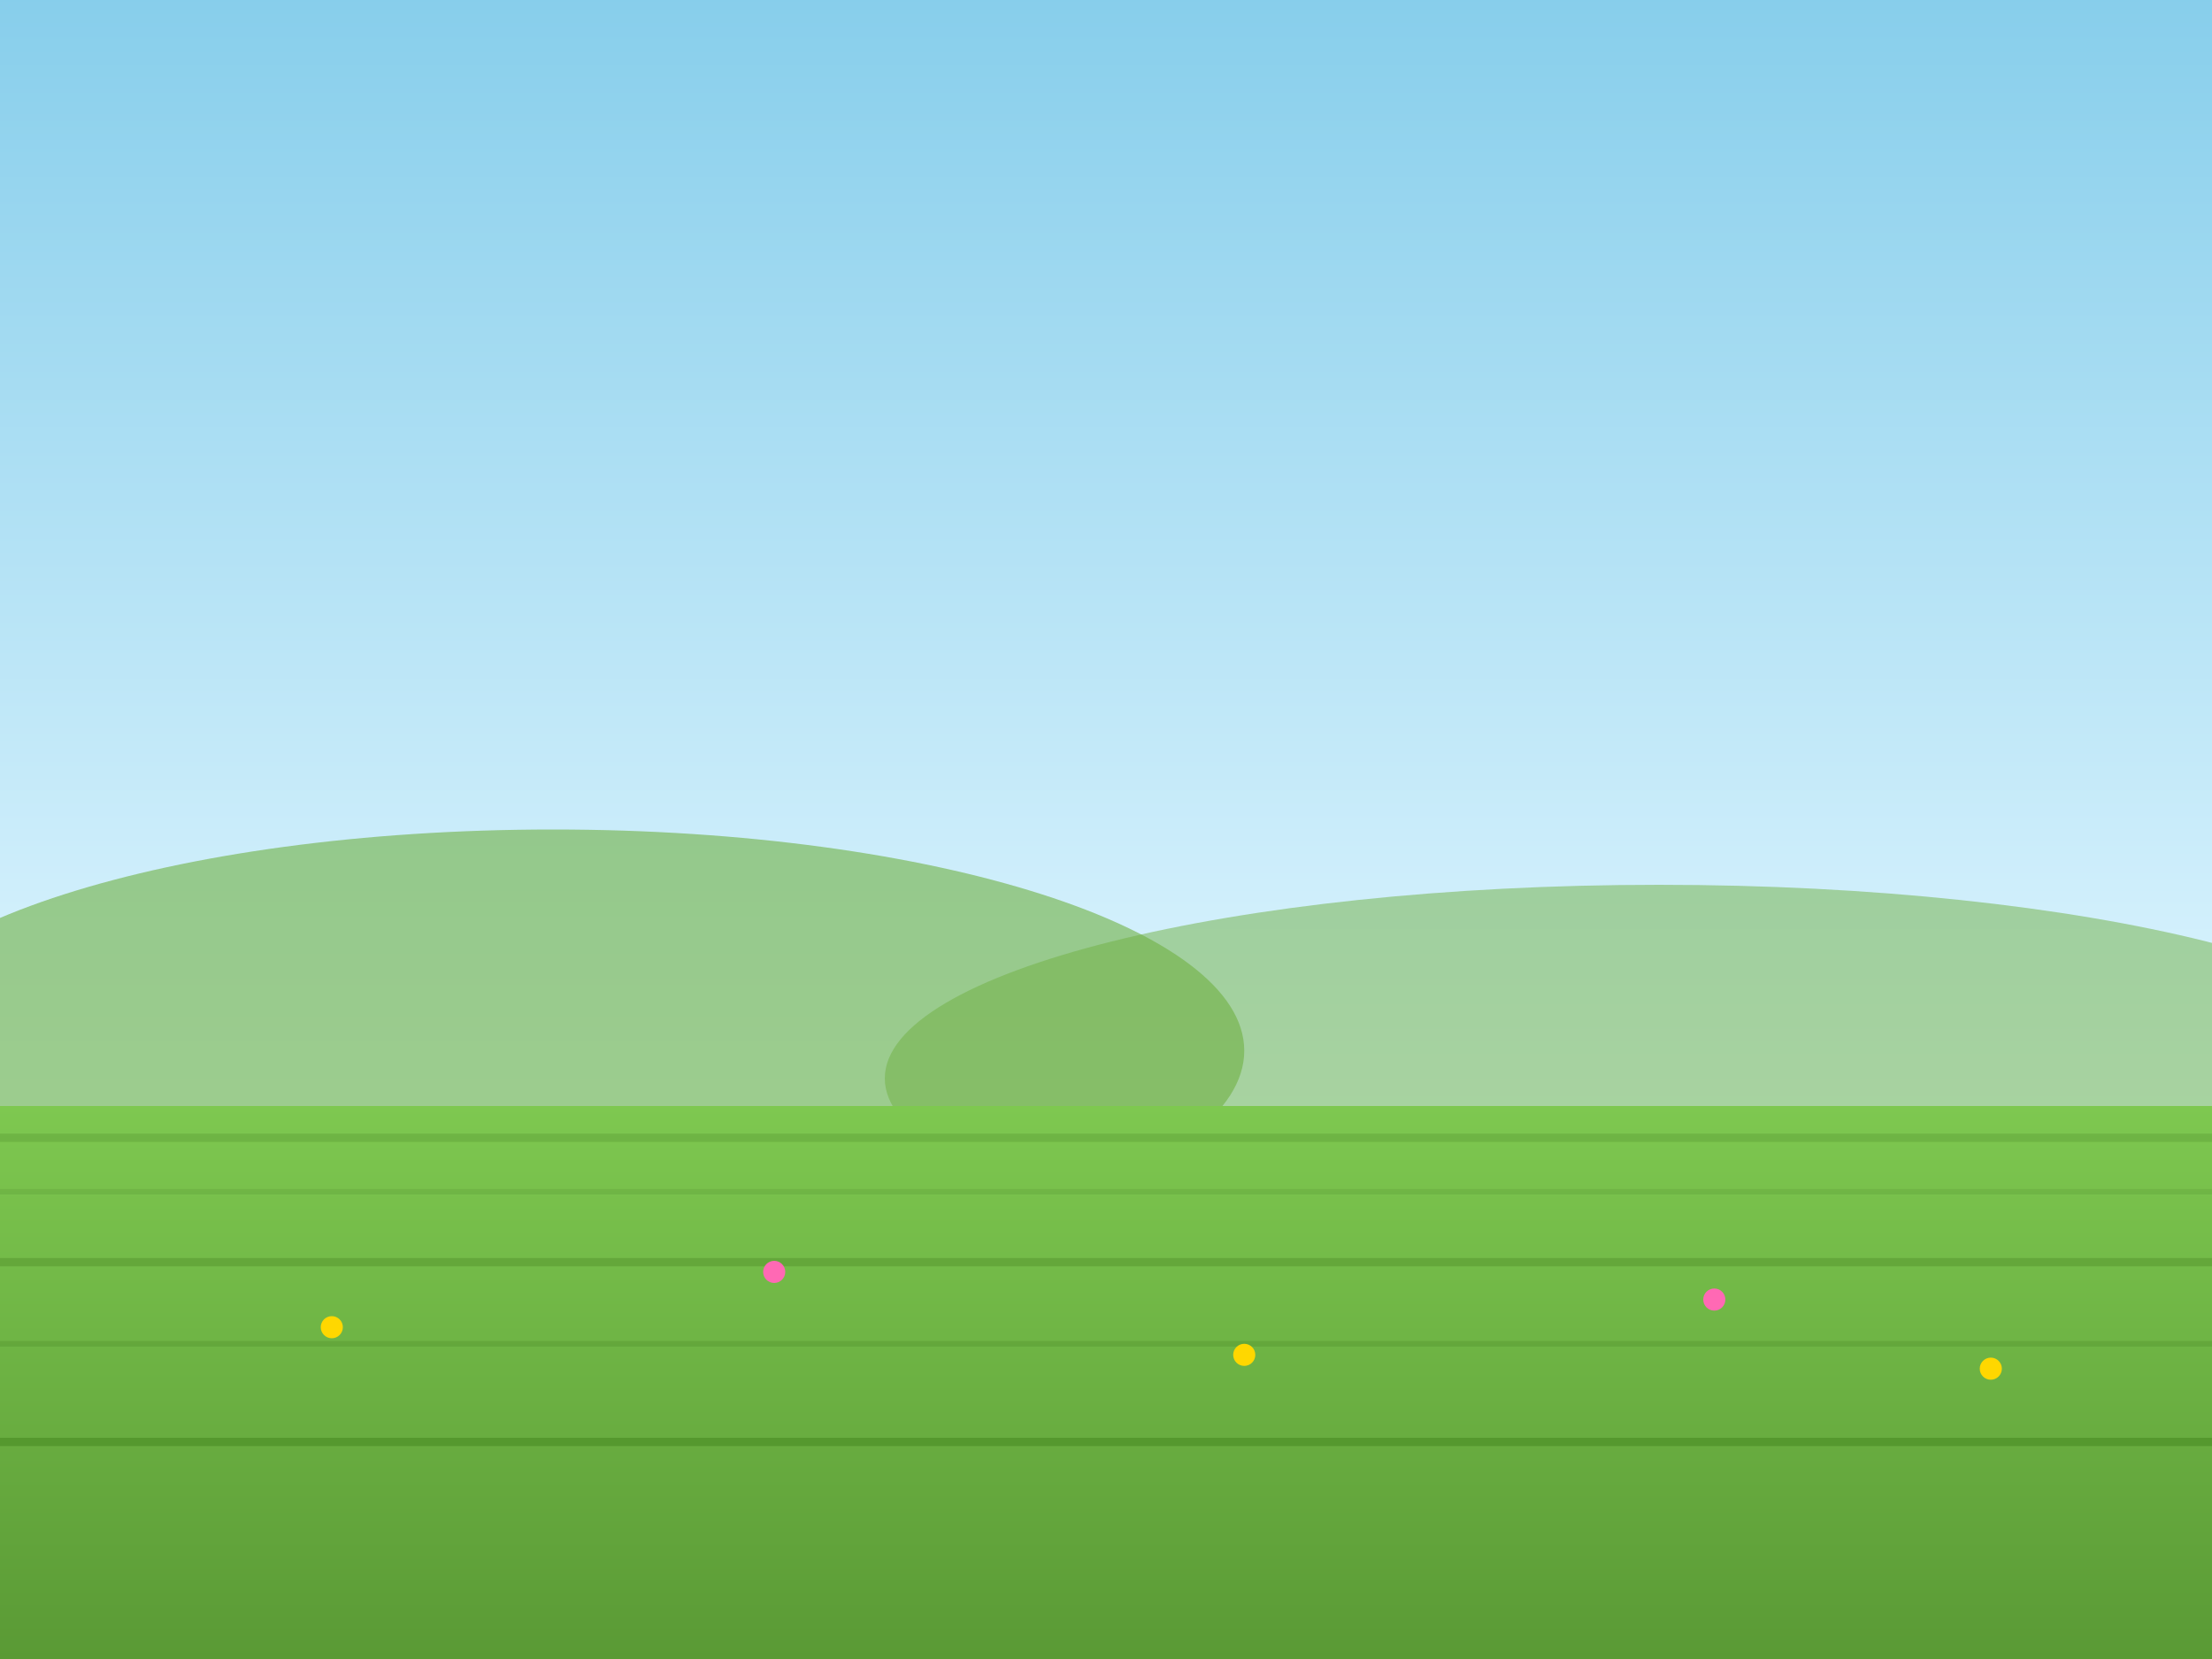
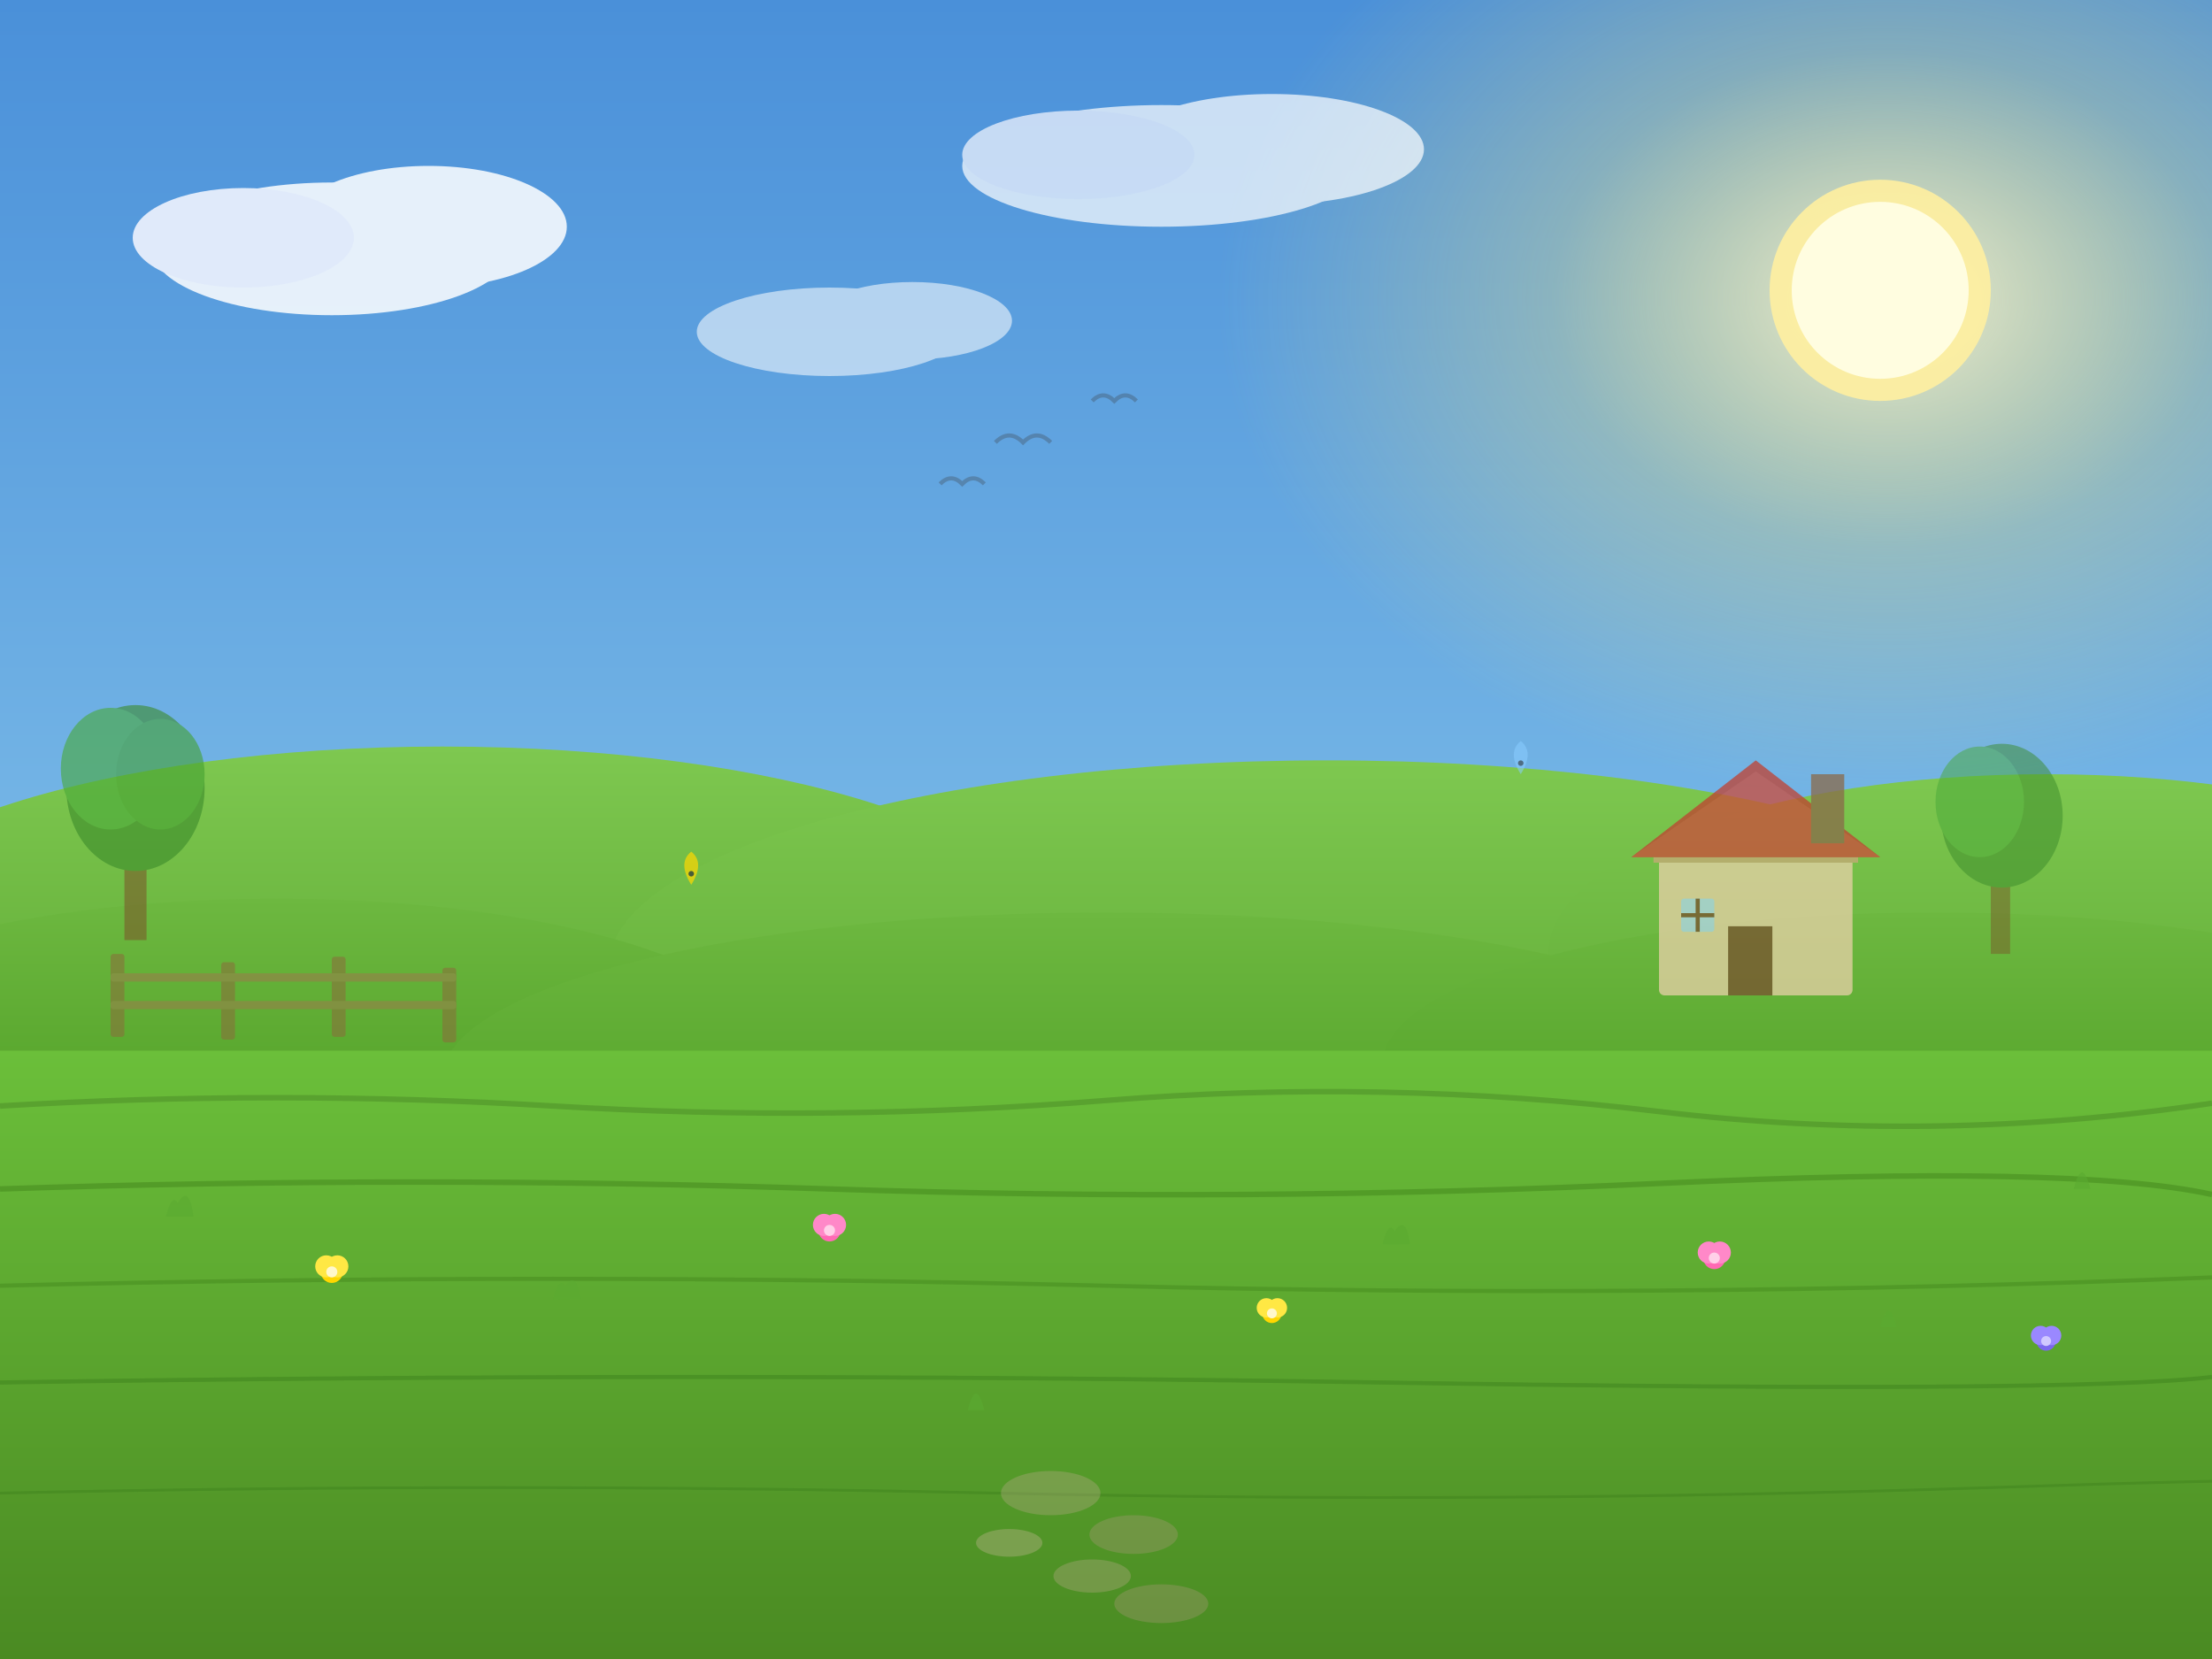
<svg xmlns="http://www.w3.org/2000/svg" viewBox="0 0 800 600">
  <defs>
-     <linearGradient id="skyVillage" x1="0%" y1="0%" x2="0%" y2="100%">
-       <stop offset="0%" style="stop-color:#87CEEB;stop-opacity:1" />
-       <stop offset="100%" style="stop-color:#E0F6FF;stop-opacity:1" />
+     <linearGradient id="sky" x1="0%" y1="0%" x2="0%" y2="100%">
+       <stop offset="0%" stop-color="#4A90D9" />
+       <stop offset="60%" stop-color="#7CBCE8" />
+       <stop offset="100%" stop-color="#C8E8FF" />
    </linearGradient>
-     <linearGradient id="grassVillage" x1="0%" y1="0%" x2="0%" y2="100%">
-       <stop offset="0%" style="stop-color:#7EC850;stop-opacity:1" />
-       <stop offset="100%" style="stop-color:#5A9A35;stop-opacity:1" />
+     <linearGradient id="grass" x1="0%" y1="0%" x2="0%" y2="100%">
+       <stop offset="0%" stop-color="#6BBF3A" />
+       <stop offset="100%" stop-color="#4A8A22" />
    </linearGradient>
+     <linearGradient id="hillFar" x1="0%" y1="0%" x2="0%" y2="100%">
+       <stop offset="0%" stop-color="#7EC850" />
+       <stop offset="100%" stop-color="#5AA530" />
+     </linearGradient>
+     <linearGradient id="hillNear" x1="0%" y1="0%" x2="0%" y2="100%">
+       <stop offset="0%" stop-color="#6DB840" />
+       <stop offset="100%" stop-color="#4A9A20" />
+     </linearGradient>
+     <radialGradient id="sunGlow" cx="85%" cy="18%" r="30%">
+       <stop offset="0%" stop-color="#FFF8D0" stop-opacity="0.9" />
+       <stop offset="50%" stop-color="#FFE878" stop-opacity="0.3" />
+       <stop offset="100%" stop-color="#FFE878" stop-opacity="0" />
+     </radialGradient>
  </defs>
-   <rect width="800" height="400" fill="url(#skyVillage)" />
-   <ellipse cx="200" cy="380" rx="250" ry="80" fill="#6FB042" opacity="0.6" />
-   <ellipse cx="600" cy="390" rx="280" ry="70" fill="#6FB042" opacity="0.5" />
-   <rect y="400" width="800" height="200" fill="url(#grassVillage)" />
-   <rect y="410" width="800" height="3" fill="#5A9A35" opacity="0.4" />
-   <rect y="430" width="800" height="2" fill="#5A9A35" opacity="0.3" />
-   <rect y="455" width="800" height="3" fill="#4A8A25" opacity="0.4" />
-   <rect y="485" width="800" height="2" fill="#4A8A25" opacity="0.3" />
-   <rect y="520" width="800" height="3" fill="#3A7A15" opacity="0.4" />
-   <circle cx="120" cy="480" r="4" fill="#FFD700" />
-   <circle cx="280" cy="460" r="4" fill="#FF69B4" />
-   <circle cx="450" cy="490" r="4" fill="#FFD700" />
-   <circle cx="620" cy="470" r="4" fill="#FF69B4" />
-   <circle cx="720" cy="495" r="4" fill="#FFD700" />
+   <rect width="800" height="600" fill="url(#sky)" />
+   <rect width="800" height="600" fill="url(#sunGlow)" />
+   <circle cx="680" cy="105" r="40" fill="#FFF0A0" opacity="0.9" />
+   <circle cx="680" cy="105" r="32" fill="#FFFDE0" />
+   <g opacity="0.85">
+     <ellipse cx="120" cy="90" rx="65" ry="24" fill="#FFFFFF" />
+     <ellipse cx="155" cy="82" rx="50" ry="22" fill="#FFFFFF" />
+     <ellipse cx="88" cy="86" rx="40" ry="18" fill="#F8F8FF" />
+   </g>
+   <g opacity="0.7">
+     <ellipse cx="420" cy="60" rx="72" ry="22" fill="#FFFFFF" />
+     <ellipse cx="460" cy="54" rx="55" ry="20" fill="#FFFFFF" />
+     <ellipse cx="390" cy="56" rx="42" ry="16" fill="#F8F8FF" />
+   </g>
+   <g opacity="0.55">
+     <ellipse cx="300" cy="120" rx="48" ry="16" fill="#FFFFFF" />
+     <ellipse cx="330" cy="116" rx="36" ry="14" fill="#FFFFFF" />
+   </g>
+   <ellipse cx="160" cy="340" rx="220" ry="70" fill="url(#hillFar)" />
+   <ellipse cx="480" cy="350" rx="260" ry="75" fill="url(#hillFar)" />
+   <ellipse cx="740" cy="345" rx="180" ry="65" fill="url(#hillFar)" />
+   <ellipse cx="100" cy="380" rx="180" ry="55" fill="url(#hillNear)" />
+   <ellipse cx="400" cy="390" rx="240" ry="60" fill="url(#hillNear)" />
+   <ellipse cx="700" cy="385" rx="200" ry="55" fill="url(#hillNear)" />
+   <rect y="380" width="800" height="220" fill="url(#grass)" />
+   <g opacity="0.55">
+     <rect x="40" y="345" width="5" height="30" rx="1" fill="#8B6B3A" />
+     <rect x="80" y="348" width="5" height="28" rx="1" fill="#8B6B3A" />
+     <rect x="120" y="346" width="5" height="29" rx="1" fill="#8B6B3A" />
+     <rect x="160" y="350" width="5" height="27" rx="1" fill="#8B6B3A" />
+     <rect x="40" y="352" width="125" height="3" rx="1" fill="#9A7A4A" />
+     <rect x="40" y="362" width="125" height="3" rx="1" fill="#9A7A4A" />
+   </g>
+   <g opacity="0.75">
+     <rect x="600" y="310" width="70" height="50" rx="2" fill="#E8D0A8" />
+     <rect x="598" y="308" width="74" height="4" fill="#C8A878" />
+     <polygon points="590,310 635,275 680,310" fill="#C04030" />
+     <polygon points="590,310 635,279 680,310" fill="#D05040" opacity="0.7" />
+     <rect x="655" y="280" width="12" height="25" fill="#8A6A4A" />
+     <rect x="625" y="335" width="16" height="25" rx="8 8 0 0" fill="#7A5030" />
+     <rect x="608" y="325" width="12" height="12" rx="1" fill="#A8D8FF" opacity="0.8" />
+     <line x1="614" y1="325" x2="614" y2="337" stroke="#7A5030" stroke-width="1.5" />
+     <line x1="608" y1="331" x2="620" y2="331" stroke="#7A5030" stroke-width="1.5" />
+   </g>
+   <g opacity="0.6">
+     <rect x="45" y="295" width="8" height="45" fill="#7A5A2A" />
+     <ellipse cx="49" cy="285" rx="25" ry="30" fill="#3A8A2A" />
+     <ellipse cx="40" cy="278" rx="18" ry="22" fill="#48A838" />
+     <ellipse cx="58" cy="280" rx="16" ry="20" fill="#42A030" />
+   </g>
+   <g opacity="0.5">
+     <rect x="720" y="305" width="7" height="40" fill="#7A5A2A" />
+     <ellipse cx="724" cy="295" rx="22" ry="26" fill="#3A8A2A" />
+     <ellipse cx="716" cy="290" rx="16" ry="20" fill="#48A838" />
+   </g>
+   <path d="M0,400 Q100,394 200,400 T400,398 T600,402 T800,399" stroke="#4A8A25" stroke-width="2" fill="none" opacity="0.5" />
+   <path d="M0,430 Q150,425 300,430 T600,428 T800,432" stroke="#3A7A15" stroke-width="2" fill="none" opacity="0.4" />
+   <path d="M0,465 Q200,460 400,465 T800,462" stroke="#3A7A15" stroke-width="1.5" fill="none" opacity="0.35" />
+   <path d="M0,500 Q250,496 500,500 T800,498" stroke="#2A6A10" stroke-width="1.5" fill="none" opacity="0.3" />
+   <path d="M0,540 Q180,536 360,540 T720,538 T800,540" stroke="#2A6A10" stroke-width="1" fill="none" opacity="0.25" />
+   <g fill="#5AAA30" opacity="0.6">
+     <path d="M60,440 Q63,428 66,440" />
+     <path d="M62,440 Q68,425 70,440" />
+     <path d="M200,470 Q203,458 206,470" />
+     <path d="M202,470 Q208,456 210,470" />
+     <path d="M500,450 Q503,438 506,450" />
+     <path d="M502,450 Q508,436 510,450" />
+     <path d="M680,480 Q683,468 686,480" />
+     <path d="M350,510 Q353,498 356,510" />
+     <path d="M750,430 Q753,418 756,430" />
+   </g>
+   <g>
+     <circle cx="120" cy="460" r="4" fill="#FFD700" />
+     <circle cx="118" cy="458" r="4" fill="#FFE844" />
+     <circle cx="122" cy="458" r="4" fill="#FFE844" />
+     <circle cx="120" cy="460" r="2" fill="#FFF8CC" />
+     <circle cx="300" cy="445" r="4" fill="#FF69B4" />
+     <circle cx="298" cy="443" r="4" fill="#FF88C8" />
+     <circle cx="302" cy="443" r="4" fill="#FF88C8" />
+     <circle cx="300" cy="445" r="2" fill="#FFD0E8" />
+     <circle cx="460" cy="475" r="3.5" fill="#FFD700" />
+     <circle cx="458" cy="473" r="3.5" fill="#FFE844" />
+     <circle cx="462" cy="473" r="3.5" fill="#FFE844" />
+     <circle cx="460" cy="475" r="1.8" fill="#FFF8CC" />
+     <circle cx="620" cy="455" r="4" fill="#FF69B4" />
+     <circle cx="618" cy="453" r="4" fill="#FF88C8" />
+     <circle cx="622" cy="453" r="4" fill="#FF88C8" />
+     <circle cx="620" cy="455" r="2" fill="#FFD0E8" />
+     <circle cx="740" cy="485" r="3.5" fill="#7B68EE" />
+     <circle cx="738" cy="483" r="3.5" fill="#9A88FF" />
+     <circle cx="742" cy="483" r="3.5" fill="#9A88FF" />
+     <circle cx="740" cy="485" r="1.8" fill="#D0C8FF" />
+   </g>
+   <g opacity="0.7">
+     <path d="M250,320 Q245,312 250,308 Q255,312 250,320" fill="#FFD700" />
+     <path d="M250,320 Q255,312 260,308 Q255,312 250,320" fill="#FFAA00" />
+     <circle cx="250" cy="316" r="1" fill="#333" />
+   </g>
+   <g opacity="0.55">
+     <path d="M550,280 Q545,272 550,268 Q555,272 550,280" fill="#88CCFF" />
+     <path d="M550,280 Q555,272 560,268 Q555,272 550,280" fill="#66AADD" />
+     <circle cx="550" cy="276" r="1" fill="#333" />
+   </g>
+   <g stroke="#445566" stroke-width="1.5" fill="none" opacity="0.4">
+     <path d="M360,160 Q365,155 370,160 Q375,155 380,160" />
+     <path d="M395,145 Q399,141 403,145 Q407,141 411,145" />
+     <path d="M340,175 Q344,171 348,175 Q352,171 356,175" />
+   </g>
+   <g opacity="0.35">
+     <ellipse cx="380" cy="540" rx="18" ry="8" fill="#B8A888" />
+     <ellipse cx="410" cy="555" rx="16" ry="7" fill="#A89878" />
+     <ellipse cx="395" cy="570" rx="14" ry="6" fill="#B8A888" />
+     <ellipse cx="420" cy="580" rx="17" ry="7" fill="#A89878" />
+     <ellipse cx="365" cy="558" rx="12" ry="5" fill="#C8B898" />
+   </g>
</svg>
